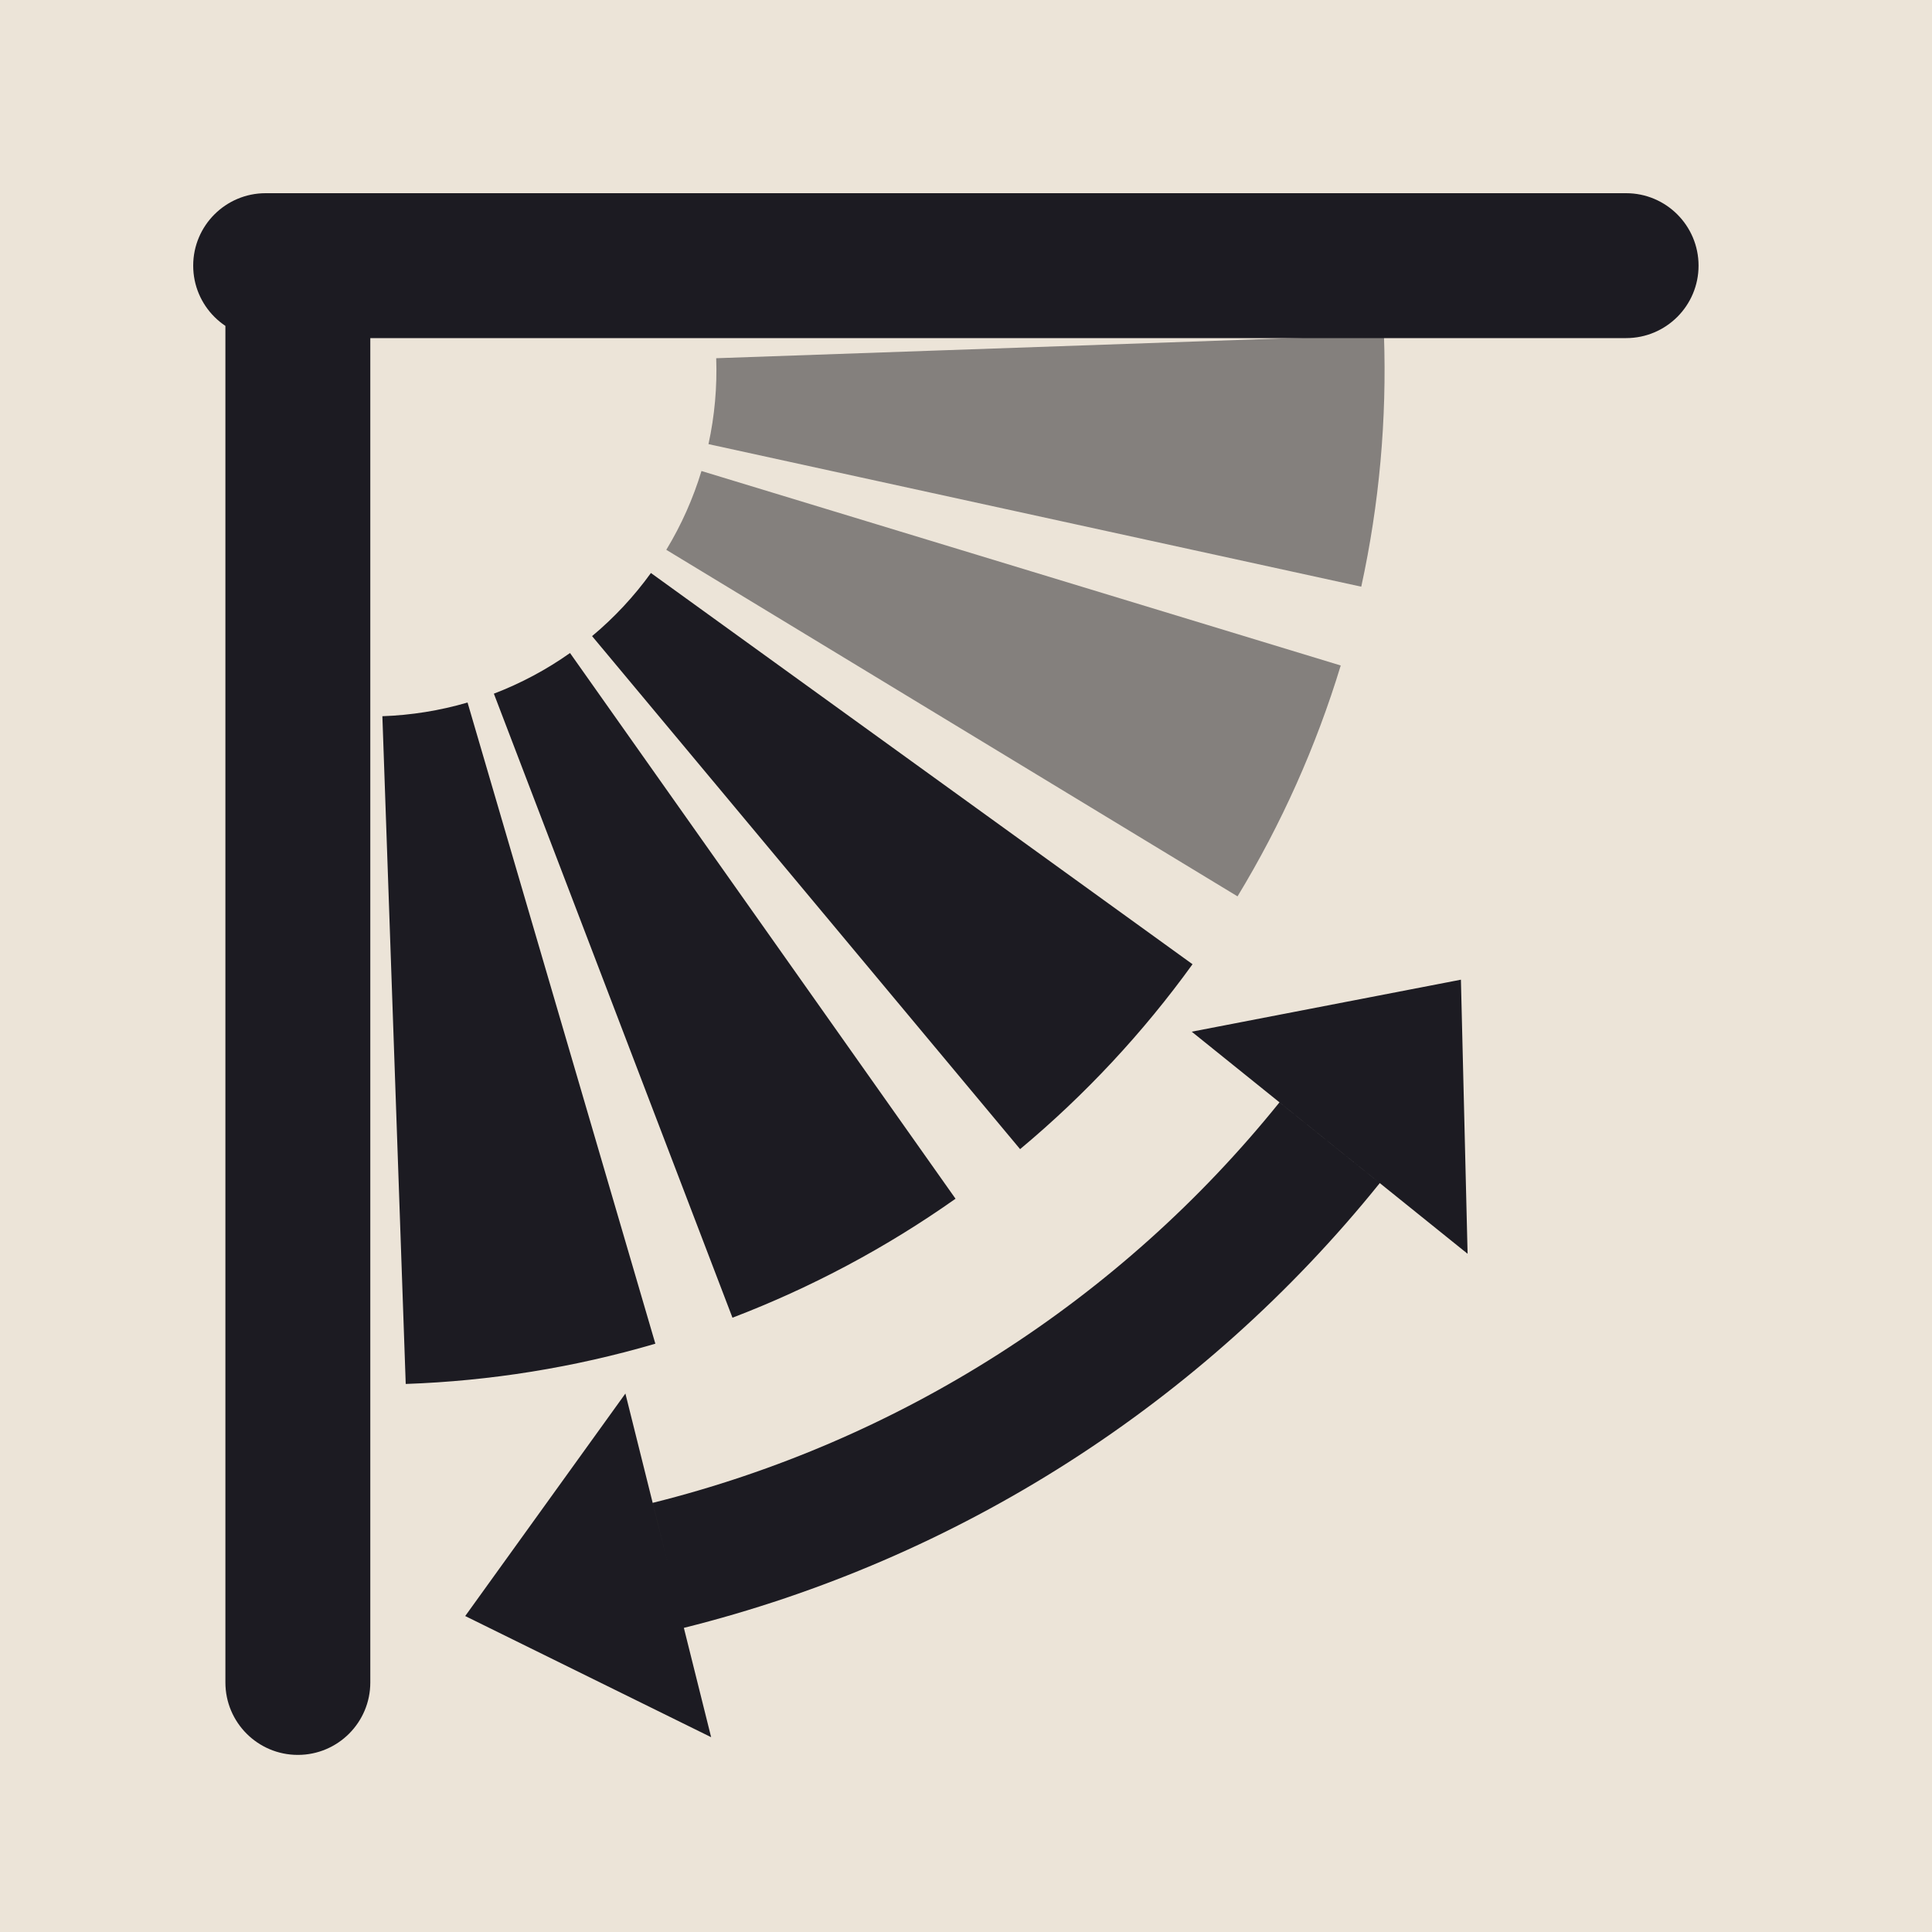
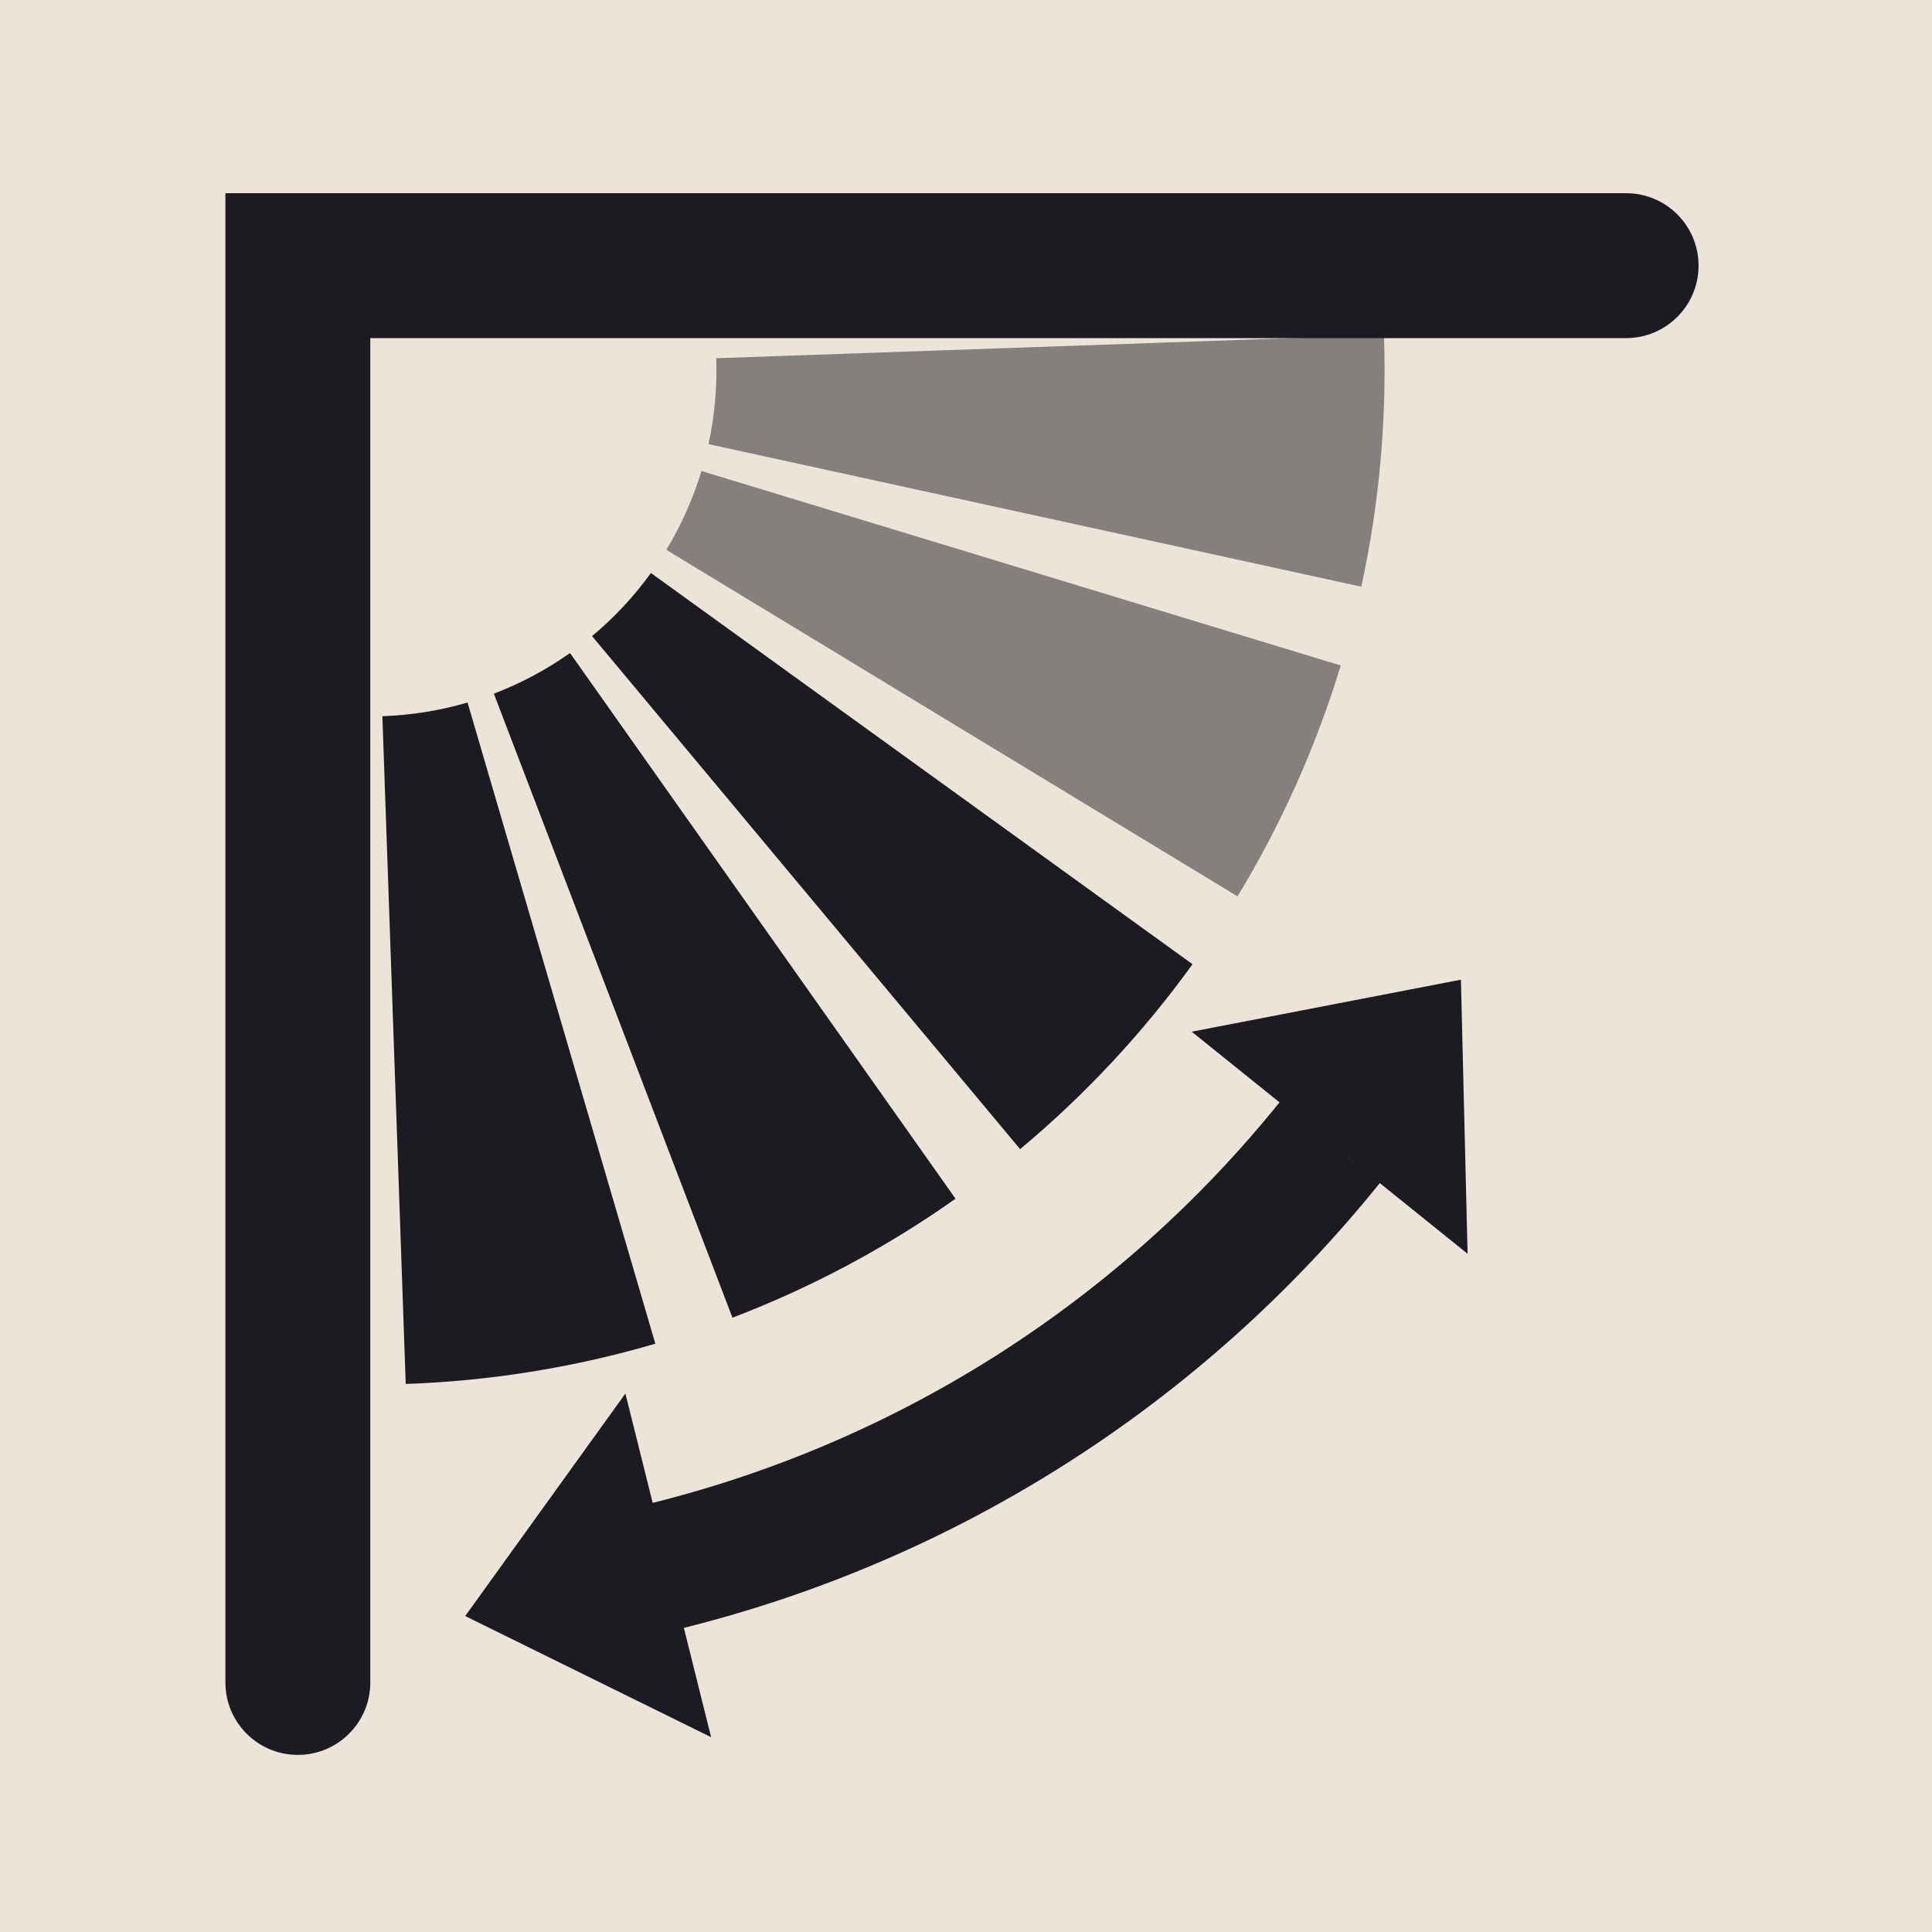
<svg xmlns="http://www.w3.org/2000/svg" viewBox="0 0 24 24" width="96" height="96">
  <rect width="24" height="24" fill="#ece4d8" />
-   <path d="M2.8 3.3L2.8 20.9A0.9 0.9 0 0 0 4.6 20.9L4.6 3.3A0.9 0.9 0 0 0 2.8 3.3ZM3.3 4.2L20.2 4.2A0.9 0.9 0 0 0 20.2 2.4L3.3 2.4A0.9 0.9 0 0 0 3.3 4.2ZM14.814 11.978A12.6 12.6 0 0 1 12.672 14.275L7.355 7.902A4.3 4.3 0 0 0 8.086 7.118ZM11.87 14.891A12.6 12.6 0 0 1 9.099 16.369L6.135 8.617A4.3 4.3 0 0 0 7.081 8.112ZM8.141 16.692A12.6 12.6 0 0 1 5.04 17.192L4.75 8.897A4.3 4.3 0 0 0 5.808 8.727ZM17.14 14.697A16.1 16.1 0 0 1 8.495 20.222L8.108 18.669A14.5 14.5 0 0 0 15.894 13.694ZM18.148 12.17L18.231 15.575L14.804 12.816ZM5.779 20.075L7.769 17.311L8.834 21.58Z" fill="#1c1b22" />
+   <path d="M2.8 2.4L2.8 20.9A0.9 0.9 0 0 0 4.6 20.9L4.6 2.4L2.8 2.4ZM2.8 4.2L20.2 4.2A0.9 0.9 0 0 0 20.2 2.4L2.8 2.4L2.8 4.2ZM14.814 11.978A12.6 12.6 0 0 1 12.672 14.275L7.355 7.902A4.3 4.3 0 0 0 8.086 7.118ZM11.87 14.891A12.6 12.6 0 0 1 9.099 16.369L6.135 8.617A4.3 4.3 0 0 0 7.081 8.112ZM8.141 16.692A12.6 12.6 0 0 1 5.04 17.192L4.75 8.897A4.3 4.3 0 0 0 5.808 8.727ZM17.14 14.697A16.1 16.1 0 0 1 8.495 20.222L8.108 18.669A14.5 14.5 0 0 0 15.894 13.694ZM18.148 12.17L18.231 15.575L14.804 12.816ZM5.779 20.075L7.769 17.311L8.834 21.58Z" fill="#1c1b22" />
  <path d="M17.192 4.16A12.6 12.6 0 0 1 16.91 7.288L8.801 5.517A4.3 4.3 0 0 0 8.897 4.45ZM16.655 8.267A12.6 12.6 0 0 1 15.373 11.135L8.277 6.83A4.3 4.3 0 0 0 8.714 5.851Z" fill="#1c1b22" opacity="0.5" />
</svg>
